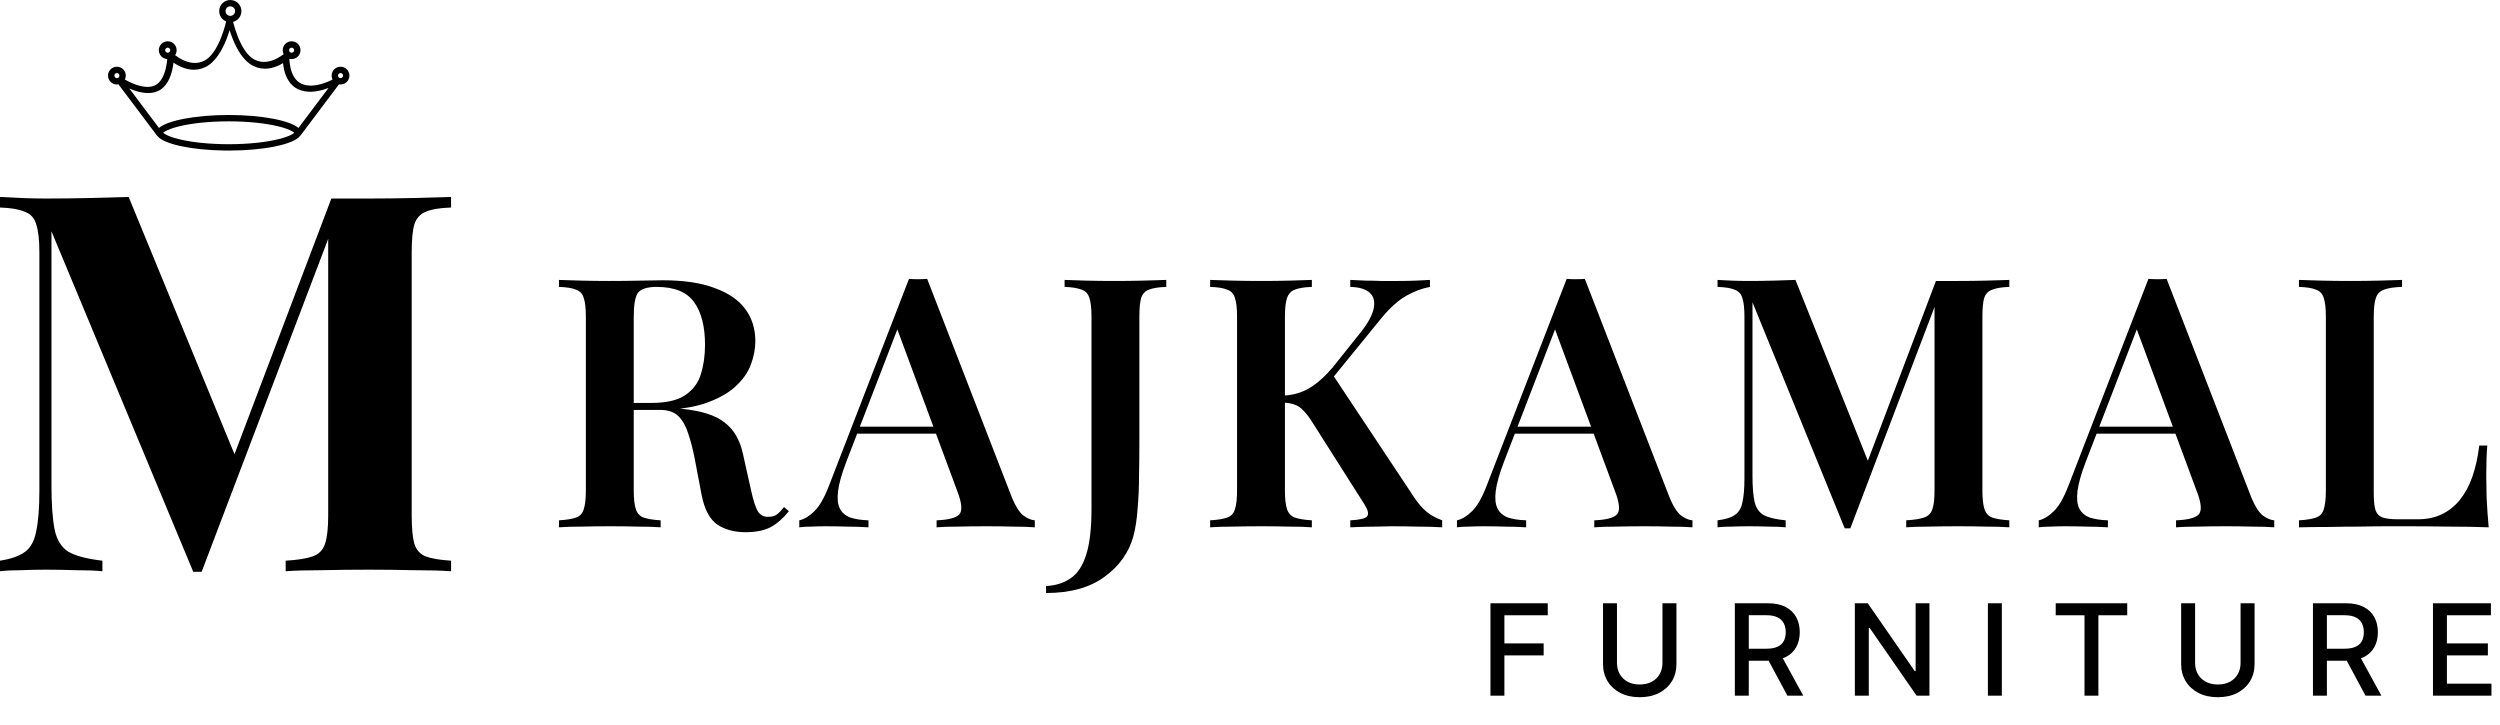
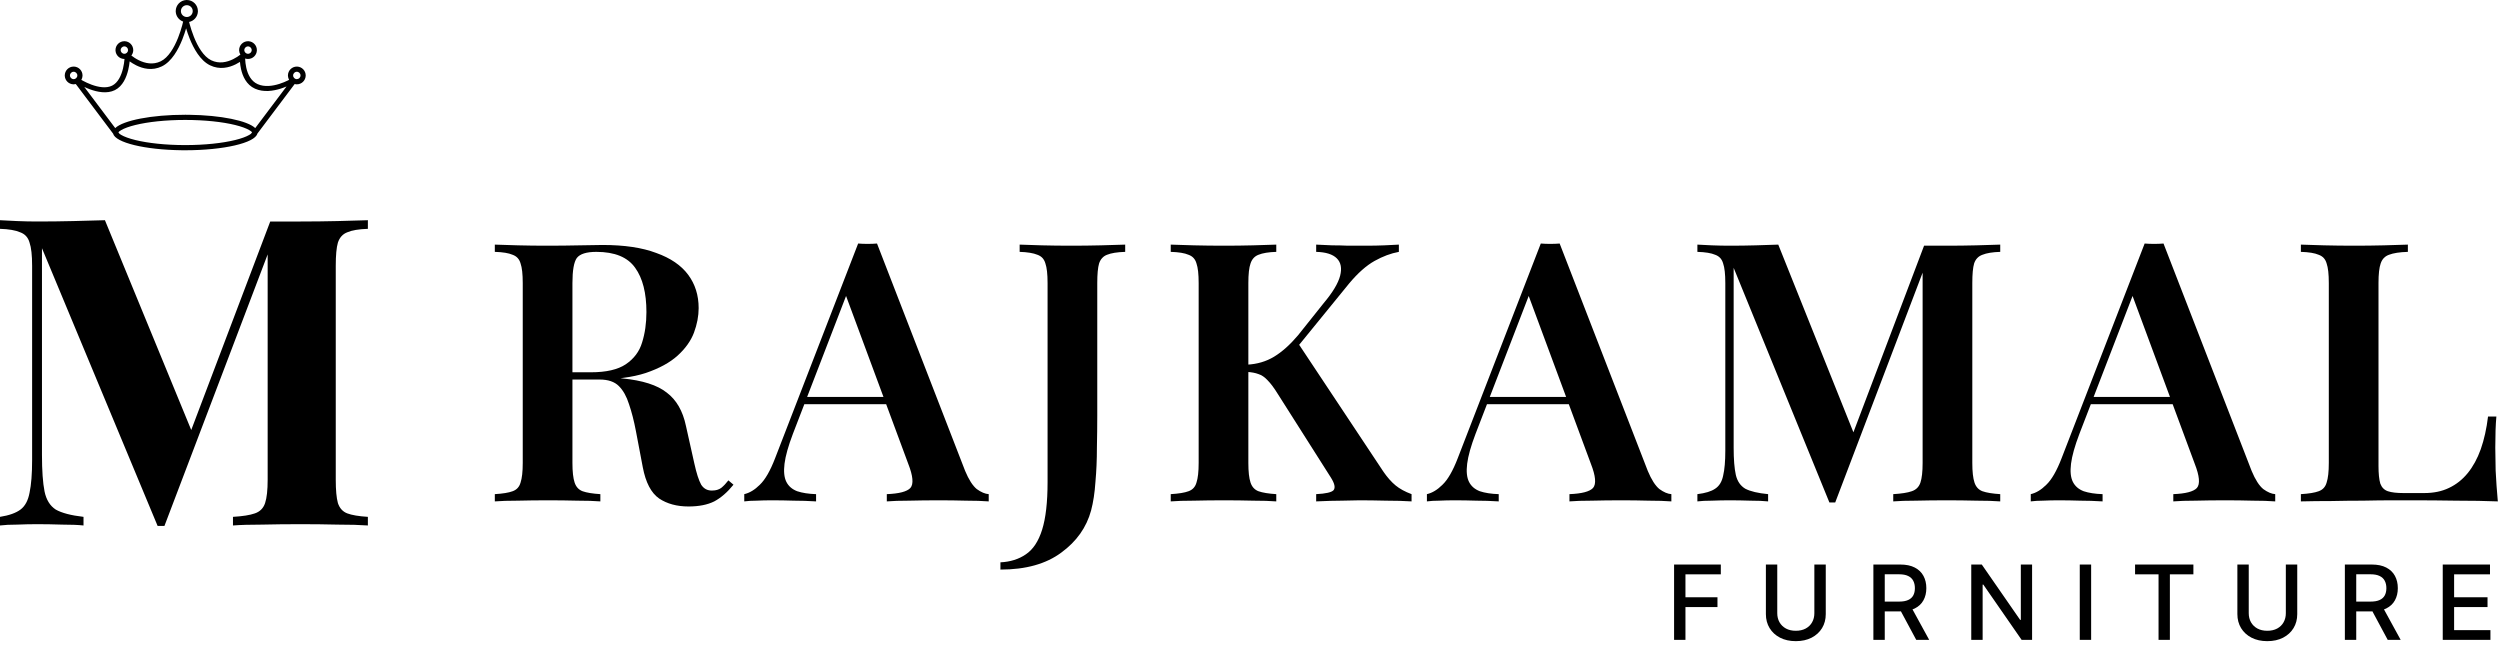
- <svg xmlns="http://www.w3.org/2000/svg" width="787" height="228" viewBox="0 0 787 228" fill="none">
-   <path d="M175.96 88.119C177.793 88.192 180.14 88.266 183 88.339C185.86 88.412 188.72 88.449 191.58 88.449C195.173 88.449 198.583 88.412 201.81 88.339C205.037 88.266 207.31 88.229 208.63 88.229C215.23 88.229 220.657 89.036 224.91 90.649C229.237 92.189 232.463 94.389 234.59 97.249C236.717 100.109 237.78 103.482 237.78 107.369C237.78 109.789 237.303 112.282 236.35 114.849C235.397 117.342 233.747 119.652 231.4 121.779C229.053 123.906 225.827 125.666 221.72 127.059C217.687 128.379 212.517 129.039 206.21 129.039H195.65V126.839H205.11C209.73 126.839 213.25 126.032 215.67 124.419C218.163 122.732 219.813 120.532 220.62 117.819C221.5 115.032 221.94 111.952 221.94 108.579C221.94 102.786 220.803 98.312 218.53 95.159C216.257 91.932 212.333 90.319 206.76 90.319C203.753 90.319 201.773 90.942 200.82 92.189C199.94 93.436 199.5 95.966 199.5 99.779V154.339C199.5 156.979 199.72 158.959 200.16 160.279C200.6 161.599 201.407 162.479 202.58 162.919C203.827 163.359 205.623 163.652 207.97 163.799V165.999C206.137 165.852 203.79 165.779 200.93 165.779C198.07 165.706 195.173 165.669 192.24 165.669C188.94 165.669 185.86 165.706 183 165.779C180.14 165.779 177.793 165.852 175.96 165.999V163.799C178.38 163.652 180.177 163.359 181.35 162.919C182.597 162.479 183.403 161.599 183.77 160.279C184.21 158.959 184.43 156.979 184.43 154.339V99.779C184.43 97.066 184.21 95.086 183.77 93.839C183.403 92.519 182.597 91.639 181.35 91.199C180.177 90.686 178.38 90.392 175.96 90.319V88.119ZM195.65 127.169C199.097 127.316 201.957 127.499 204.23 127.719C206.577 127.866 208.557 128.012 210.17 128.159C211.857 128.306 213.36 128.489 214.68 128.709C220.767 129.296 225.24 130.726 228.1 132.999C231.033 135.199 232.977 138.572 233.93 143.119L236.46 154.449C237.12 157.456 237.817 159.619 238.55 160.939C239.357 162.186 240.493 162.772 241.96 162.699C242.987 162.699 243.867 162.442 244.6 161.929C245.333 161.342 246.067 160.572 246.8 159.619L248.34 160.939C246.507 163.212 244.563 164.899 242.51 165.999C240.457 167.026 237.853 167.539 234.7 167.539C231.18 167.539 228.21 166.732 225.79 165.119C223.37 163.432 221.72 160.279 220.84 155.659L218.75 144.659C218.163 141.579 217.467 138.866 216.66 136.519C215.927 134.172 214.9 132.339 213.58 131.019C212.26 129.699 210.317 129.039 207.75 129.039H195.87L195.65 127.169ZM291.873 87.789L318.603 156.759C319.703 159.399 320.877 161.232 322.123 162.259C323.443 163.212 324.653 163.726 325.753 163.799V165.999C323.847 165.852 321.537 165.779 318.823 165.779C316.183 165.706 313.47 165.669 310.683 165.669C307.457 165.669 304.45 165.706 301.663 165.779C298.877 165.779 296.603 165.852 294.843 165.999V163.799C298.583 163.652 300.967 163.029 301.993 161.929C303.02 160.756 302.8 158.299 301.333 154.559L281.973 102.309L283.953 99.889L266.353 145.539C264.96 149.206 264.117 152.212 263.823 154.559C263.53 156.906 263.713 158.739 264.373 160.059C265.033 161.379 266.133 162.332 267.673 162.919C269.213 163.432 271.12 163.726 273.393 163.799V165.999C271.047 165.852 268.773 165.779 266.573 165.779C264.373 165.706 262.173 165.669 259.973 165.669C258.36 165.669 256.82 165.706 255.353 165.779C253.96 165.779 252.713 165.852 251.613 165.999V163.799C253.227 163.432 254.803 162.479 256.343 160.939C257.957 159.399 259.497 156.722 260.963 152.909L286.153 87.789C287.033 87.862 287.987 87.899 289.013 87.899C290.04 87.899 290.993 87.862 291.873 87.789ZM301.443 134.319V136.519H268.663L269.763 134.319H301.443ZM329.303 186.679V184.479C332.31 184.332 334.877 183.526 337.003 182.059C339.203 180.592 340.853 178.099 341.953 174.579C343.053 171.059 343.603 166.256 343.603 160.169V99.779C343.603 97.066 343.383 95.086 342.943 93.839C342.577 92.519 341.77 91.639 340.523 91.199C339.277 90.686 337.48 90.392 335.133 90.319V88.119C336.82 88.192 339.057 88.266 341.843 88.339C344.703 88.412 347.673 88.449 350.753 88.449C353.833 88.449 356.84 88.412 359.773 88.339C362.78 88.266 365.237 88.192 367.143 88.119V90.319C364.723 90.392 362.89 90.686 361.643 91.199C360.47 91.639 359.663 92.519 359.223 93.839C358.857 95.086 358.673 97.066 358.673 99.779V140.039C358.673 143.046 358.637 146.309 358.563 149.829C358.563 153.349 358.417 156.759 358.123 160.059C357.903 163.359 357.463 166.256 356.803 168.749C355.41 173.882 352.403 178.136 347.783 181.509C343.163 184.956 337.003 186.679 329.303 186.679ZM450.145 88.119V90.319C447.725 90.759 445.269 91.676 442.775 93.069C440.282 94.462 437.715 96.736 435.075 99.889L414.285 125.409L419.235 117.489L445.525 157.089C446.699 158.776 447.909 160.132 449.155 161.159C450.402 162.186 452.015 163.066 453.995 163.799V165.999C451.722 165.852 449.119 165.779 446.185 165.779C443.252 165.706 440.575 165.669 438.155 165.669C436.762 165.669 435.002 165.706 432.875 165.779C430.822 165.779 428.219 165.852 425.065 165.999V163.799C427.999 163.652 429.759 163.249 430.345 162.589C430.932 161.856 430.675 160.609 429.575 158.849L413.515 133.549C412.342 131.642 411.279 130.212 410.325 129.259C409.445 128.306 408.529 127.682 407.575 127.389C406.622 127.022 405.449 126.802 404.055 126.729V124.529C407.135 124.382 409.885 123.576 412.305 122.109C414.725 120.642 417.145 118.479 419.565 115.619L427.375 105.829C430.089 102.602 431.739 99.852 432.325 97.579C432.912 95.306 432.582 93.546 431.335 92.299C430.089 91.052 427.999 90.392 425.065 90.319V88.119C426.679 88.192 428.292 88.266 429.905 88.339C431.519 88.339 433.132 88.376 434.745 88.449C436.432 88.449 438.192 88.449 440.025 88.449C442.152 88.449 444.059 88.412 445.745 88.339C447.432 88.266 448.899 88.192 450.145 88.119ZM412.965 88.119V90.319C410.619 90.392 408.822 90.686 407.575 91.199C406.402 91.639 405.595 92.519 405.155 93.839C404.715 95.086 404.495 97.066 404.495 99.779V154.339C404.495 156.979 404.715 158.959 405.155 160.279C405.595 161.599 406.402 162.479 407.575 162.919C408.822 163.359 410.619 163.652 412.965 163.799V165.999C411.132 165.852 408.785 165.779 405.925 165.779C403.065 165.706 400.169 165.669 397.235 165.669C393.935 165.669 390.855 165.706 387.995 165.779C385.135 165.779 382.789 165.852 380.955 165.999V163.799C383.375 163.652 385.172 163.359 386.345 162.919C387.592 162.479 388.399 161.599 388.765 160.279C389.205 158.959 389.425 156.979 389.425 154.339V99.779C389.425 97.066 389.205 95.086 388.765 93.839C388.399 92.519 387.592 91.639 386.345 91.199C385.172 90.686 383.375 90.392 380.955 90.319V88.119C382.789 88.192 385.135 88.266 387.995 88.339C390.855 88.412 393.935 88.449 397.235 88.449C400.169 88.449 403.065 88.412 405.925 88.339C408.785 88.266 411.132 88.192 412.965 88.119ZM498.91 87.789L525.64 156.759C526.74 159.399 527.913 161.232 529.16 162.259C530.48 163.212 531.69 163.726 532.79 163.799V165.999C530.883 165.852 528.573 165.779 525.86 165.779C523.22 165.706 520.506 165.669 517.72 165.669C514.493 165.669 511.486 165.706 508.7 165.779C505.913 165.779 503.64 165.852 501.88 165.999V163.799C505.62 163.652 508.003 163.029 509.03 161.929C510.056 160.756 509.836 158.299 508.37 154.559L489.01 102.309L490.99 99.889L473.39 145.539C471.996 149.206 471.153 152.212 470.86 154.559C470.566 156.906 470.75 158.739 471.41 160.059C472.07 161.379 473.17 162.332 474.71 162.919C476.25 163.432 478.156 163.726 480.43 163.799V165.999C478.083 165.852 475.81 165.779 473.61 165.779C471.41 165.706 469.21 165.669 467.01 165.669C465.396 165.669 463.856 165.706 462.39 165.779C460.996 165.779 459.75 165.852 458.65 165.999V163.799C460.263 163.432 461.84 162.479 463.38 160.939C464.993 159.399 466.533 156.722 468 152.909L493.19 87.789C494.07 87.862 495.023 87.899 496.05 87.899C497.076 87.899 498.03 87.862 498.91 87.789ZM508.48 134.319V136.519H475.7L476.8 134.319H508.48ZM632.531 88.119V90.319C630.185 90.392 628.388 90.686 627.141 91.199C625.895 91.639 625.051 92.519 624.611 93.839C624.245 95.086 624.061 97.066 624.061 99.779V154.339C624.061 156.979 624.281 158.959 624.721 160.279C625.161 161.599 625.968 162.479 627.141 162.919C628.388 163.359 630.185 163.652 632.531 163.799V165.999C630.625 165.852 628.205 165.779 625.271 165.779C622.338 165.706 619.368 165.669 616.361 165.669C613.061 165.669 609.945 165.706 607.011 165.779C604.151 165.779 601.841 165.852 600.081 165.999V163.799C602.575 163.652 604.445 163.359 605.691 162.919C607.011 162.479 607.891 161.599 608.331 160.279C608.771 158.959 608.991 156.979 608.991 154.339V94.499L609.761 94.609L582.481 166.329H580.721L551.681 95.159V149.719C551.681 153.239 551.901 155.989 552.341 157.969C552.781 159.876 553.735 161.269 555.201 162.149C556.741 162.956 559.051 163.506 562.131 163.799V165.999C560.738 165.852 558.941 165.779 556.741 165.779C554.541 165.706 552.451 165.669 550.471 165.669C548.711 165.669 546.915 165.706 545.081 165.779C543.321 165.779 541.855 165.852 540.681 165.999V163.799C543.101 163.506 544.898 162.956 546.071 162.149C547.318 161.342 548.125 160.022 548.491 158.189C548.931 156.356 549.151 153.826 549.151 150.599V99.779C549.151 97.066 548.931 95.086 548.491 93.839C548.125 92.519 547.318 91.639 546.071 91.199C544.898 90.686 543.101 90.392 540.681 90.319V88.119C541.855 88.192 543.321 88.266 545.081 88.339C546.915 88.412 548.711 88.449 550.471 88.449C553.185 88.449 555.825 88.412 558.391 88.339C560.958 88.266 563.231 88.192 565.211 88.119L588.861 147.189L586.441 149.169L609.431 88.449C610.531 88.449 611.668 88.449 612.841 88.449C614.088 88.449 615.261 88.449 616.361 88.449C619.368 88.449 622.338 88.412 625.271 88.339C628.205 88.266 630.625 88.192 632.531 88.119ZM682.051 87.789L708.781 156.759C709.881 159.399 711.054 161.232 712.301 162.259C713.621 163.212 714.831 163.726 715.931 163.799V165.999C714.024 165.852 711.714 165.779 709.001 165.779C706.361 165.706 703.648 165.669 700.861 165.669C697.634 165.669 694.628 165.706 691.841 165.779C689.054 165.779 686.781 165.852 685.021 165.999V163.799C688.761 163.652 691.144 163.029 692.171 161.929C693.198 160.756 692.978 158.299 691.511 154.559L672.151 102.309L674.131 99.889L656.531 145.539C655.138 149.206 654.294 152.212 654.001 154.559C653.708 156.906 653.891 158.739 654.551 160.059C655.211 161.379 656.311 162.332 657.851 162.919C659.391 163.432 661.298 163.726 663.571 163.799V165.999C661.224 165.852 658.951 165.779 656.751 165.779C654.551 165.706 652.351 165.669 650.151 165.669C648.538 165.669 646.998 165.706 645.531 165.779C644.138 165.779 642.891 165.852 641.791 165.999V163.799C643.404 163.432 644.981 162.479 646.521 160.939C648.134 159.399 649.674 156.722 651.141 152.909L676.331 87.789C677.211 87.862 678.164 87.899 679.191 87.899C680.218 87.899 681.171 87.862 682.051 87.789ZM691.621 134.319V136.519H658.841L659.941 134.319H691.621ZM756.163 88.119V90.319C753.669 90.392 751.763 90.686 750.443 91.199C749.196 91.639 748.353 92.519 747.913 93.839C747.473 95.086 747.253 97.066 747.253 99.779V155.219C747.253 157.566 747.436 159.362 747.803 160.609C748.243 161.782 749.013 162.552 750.113 162.919C751.213 163.286 752.789 163.469 754.843 163.469H761.113C763.973 163.469 766.466 162.956 768.593 161.929C770.793 160.902 772.699 159.399 774.313 157.419C775.926 155.439 777.246 153.019 778.273 150.159C779.299 147.226 780.033 143.926 780.473 140.259H783.003C782.783 142.679 782.673 145.832 782.673 149.719C782.673 151.332 782.709 153.642 782.783 156.649C782.929 159.656 783.149 162.772 783.443 165.999C779.703 165.852 775.486 165.779 770.793 165.779C766.099 165.706 761.919 165.669 758.253 165.669C756.493 165.669 754.256 165.669 751.543 165.669C748.829 165.669 745.859 165.706 742.633 165.779C739.479 165.779 736.253 165.816 732.953 165.889C729.726 165.889 726.646 165.926 723.713 165.999V163.799C726.133 163.652 727.929 163.359 729.103 162.919C730.349 162.479 731.156 161.599 731.523 160.279C731.963 158.959 732.183 156.979 732.183 154.339V99.779C732.183 97.066 731.963 95.086 731.523 93.839C731.156 92.519 730.349 91.639 729.103 91.199C727.929 90.686 726.133 90.392 723.713 90.319V88.119C725.546 88.192 727.893 88.266 730.753 88.339C733.613 88.412 736.693 88.449 739.993 88.449C742.999 88.449 745.969 88.412 748.903 88.339C751.836 88.266 754.256 88.192 756.163 88.119Z" fill="black" />
-   <path d="M142 65.327C138.474 65.438 135.829 65.882 134.065 66.658C132.302 67.324 131.09 68.656 130.429 70.653C129.878 72.54 129.602 75.535 129.602 79.641V162.19C129.602 166.185 129.878 169.181 130.429 171.178C131.09 173.175 132.302 174.507 134.065 175.173C135.829 175.838 138.474 176.282 142 176.504V179.832C138.914 179.61 135.002 179.5 130.263 179.5C125.634 179.389 120.896 179.333 116.047 179.333C110.757 179.333 105.798 179.389 101.169 179.5C96.54 179.5 92.793 179.61 89.928 179.832V176.504C93.674 176.282 96.485 175.839 98.358 175.173C100.342 174.507 101.665 173.175 102.326 171.178C102.987 169.181 103.317 166.185 103.317 162.19V75.195L63.478 179.999H60.834L16.2 72.816V152.538C16.2 158.64 16.531 163.356 17.192 166.685C17.854 169.902 19.286 172.232 21.49 173.675C23.805 175.006 27.386 175.949 32.235 176.504V179.832C30.142 179.61 27.386 179.5 23.97 179.5C20.553 179.389 17.357 179.333 14.382 179.333C11.847 179.333 9.257 179.389 6.612 179.5C3.967 179.5 1.763 179.61 0 179.832V176.504C3.526 175.949 6.171 175.006 7.935 173.675C9.698 172.343 10.855 170.179 11.406 167.184C12.068 164.077 12.398 159.861 12.398 154.535V79.641C12.398 75.535 12.067 72.54 11.406 70.653C10.855 68.656 9.643 67.324 7.77 66.658C6.006 65.882 3.416 65.438 0 65.327V61.999C1.763 62.11 3.967 62.22 6.612 62.331C9.257 62.442 11.847 62.498 14.382 62.498C19.12 62.498 23.749 62.442 28.268 62.331C32.896 62.22 36.974 62.11 40.501 61.999L73.818 142.984L104.31 62.498H116.047C120.896 62.498 125.634 62.442 130.263 62.331C135.002 62.22 138.914 62.11 142 61.999V65.327Z" fill="black" />
-   <path fill-rule="evenodd" clip-rule="evenodd" d="M72.5 0C74.433 0 76 1.567 76 3.5C76 5.128 74.888 6.496 73.382 6.887C73.436 7.105 73.501 7.355 73.576 7.633C73.861 8.682 74.296 10.102 74.894 11.597C76.124 14.673 77.897 17.692 80.226 18.827C82.623 19.996 85.072 19.448 87.025 18.482C87.958 18.022 88.739 17.483 89.298 17.051C89.109 16.674 89 16.249 89 15.799C89 14.253 90.254 12.999 91.8 12.999C93.346 12.999 94.6 14.252 94.6 15.799C94.6 17.345 93.346 18.599 91.8 18.599C91.556 18.599 91.32 18.564 91.095 18.505C91.096 18.55 91.097 18.598 91.099 18.645C91.127 19.349 91.214 20.303 91.441 21.315C91.907 23.386 92.909 25.468 94.934 26.376C97.014 27.309 99.516 26.967 101.631 26.3C102.671 25.971 103.573 25.578 104.215 25.266C104.394 25.179 104.552 25.098 104.687 25.027C104.505 24.656 104.4 24.24 104.4 23.799C104.4 22.253 105.654 20.999 107.2 20.999C108.746 20.999 110 22.253 110 23.799C110 25.345 108.746 26.598 107.2 26.599C107.033 26.599 106.868 26.581 106.709 26.553L94.427 42.884L94.384 42.865C92.355 45.447 83.106 47.399 72 47.399L70.827 47.392C60.248 47.26 51.571 45.357 49.614 42.866L49.573 42.884L37.29 26.553C37.131 26.581 36.967 26.599 36.8 26.599C35.254 26.599 34 25.345 34 23.799C34 22.253 35.254 20.999 36.8 20.999C38.346 20.999 39.599 22.253 39.6 23.799C39.6 24.244 39.492 24.664 39.307 25.038C39.464 25.129 39.657 25.238 39.882 25.358C40.546 25.714 41.469 26.165 42.516 26.549C44.669 27.338 47.057 27.743 48.84 26.855C50.635 25.959 51.652 23.767 52.188 21.533C52.448 20.452 52.578 19.43 52.644 18.677C52.646 18.648 52.647 18.619 52.649 18.591C51.173 18.512 50 17.295 50 15.799C50 14.253 51.254 12.999 52.8 12.999C54.346 12.999 55.599 14.252 55.6 15.799C55.6 16.374 55.425 16.909 55.127 17.354C55.688 17.79 56.483 18.34 57.435 18.811C59.388 19.776 61.837 20.324 64.234 19.155C66.563 18.02 68.336 15.001 69.566 11.925C70.164 10.431 70.599 9.01 70.884 7.961C71.021 7.455 71.122 7.038 71.19 6.745C69.907 6.227 69 4.97 69 3.5C69 1.567 70.567 0 72.5 0ZM72 38.199C65.817 38.199 60.284 38.816 56.355 39.781C54.376 40.267 52.914 40.816 51.996 41.349C51.672 41.537 51.473 41.69 51.351 41.799C51.472 41.907 51.672 42.06 51.996 42.249C52.914 42.782 54.376 43.33 56.355 43.816C60.284 44.781 65.816 45.399 72 45.399C78.184 45.399 83.717 44.781 87.645 43.816C89.625 43.33 91.086 42.782 92.004 42.249C92.328 42.061 92.526 41.907 92.648 41.799C92.526 41.69 92.328 41.537 92.004 41.349C91.086 40.816 89.625 40.267 87.645 39.781C83.717 38.816 78.184 38.199 72 38.199ZM72.28 9.495C72.004 10.398 71.656 11.436 71.225 12.515C69.964 15.668 67.867 19.55 64.678 21.105C61.557 22.627 58.567 21.843 56.462 20.803C55.762 20.457 55.142 20.072 54.624 19.714C54.541 20.413 54.41 21.24 54.202 22.106C53.649 24.412 52.486 27.303 49.923 28.581C47.347 29.865 44.199 29.184 41.908 28.344C41.487 28.189 41.084 28.025 40.708 27.861L50.048 40.281C52.742 37.926 61.55 36.199 72 36.199C82.449 36.199 91.256 37.926 93.951 40.281L103.434 27.671C103.032 27.828 102.598 27.985 102.139 28.13C99.823 28.861 96.684 29.375 93.922 28.136C91.104 26.872 89.924 24.101 89.421 21.863C89.26 21.149 89.167 20.464 89.108 19.861C88.767 20.07 88.395 20.278 87.998 20.475C85.893 21.515 82.903 22.299 79.782 20.778C76.593 19.223 74.496 15.34 73.235 12.188C72.855 11.237 72.539 10.318 72.28 9.495ZM107.2 22.999C106.759 22.999 106.4 23.357 106.4 23.799C106.4 24.241 106.758 24.599 107.2 24.599C107.642 24.598 108 24.241 108 23.799C108 23.357 107.642 22.999 107.2 22.999ZM36.8 22.999C36.358 22.999 36 23.357 36 23.799C36 24.241 36.358 24.599 36.8 24.599C37.242 24.599 37.6 24.241 37.6 23.799C37.599 23.357 37.242 22.999 36.8 22.999ZM52.8 14.999C52.358 14.999 52 15.357 52 15.799C52 16.241 52.358 16.599 52.8 16.599C53.242 16.599 53.6 16.241 53.6 15.799C53.599 15.357 53.242 14.999 52.8 14.999ZM91.8 14.999C91.358 14.999 91 15.357 91 15.799C91 16.241 91.358 16.599 91.8 16.599C92.242 16.599 92.6 16.241 92.6 15.799C92.6 15.357 92.242 14.999 91.8 14.999ZM72.5 2C71.672 2 71 2.672 71 3.5C71 4.328 71.672 5 72.5 5C73.328 5 74 4.328 74 3.5C74 2.672 73.328 2 72.5 2Z" fill="black" />
-   <path d="M469.196 218.999V189.908H487.236V193.687H473.585V202.55H485.943V206.314H473.585V218.999H469.196ZM523.341 189.908H527.744V209.042C527.744 211.078 527.266 212.882 526.31 214.454C525.353 216.016 524.009 217.247 522.276 218.147C520.543 219.037 518.511 219.482 516.182 219.482C513.862 219.482 511.835 219.037 510.102 218.147C508.369 217.247 507.025 216.016 506.068 214.454C505.112 212.882 504.634 211.078 504.634 209.042V189.908H509.023V208.687C509.023 210.003 509.312 211.172 509.889 212.195C510.476 213.218 511.305 214.023 512.375 214.61C513.445 215.187 514.714 215.476 516.182 215.476C517.659 215.476 518.933 215.187 520.003 214.61C521.082 214.023 521.906 213.218 522.474 212.195C523.052 211.172 523.341 210.003 523.341 208.687V189.908ZM546.126 218.999V189.908H556.495C558.749 189.908 560.619 190.296 562.106 191.073C563.602 191.849 564.719 192.924 565.458 194.297C566.197 195.661 566.566 197.238 566.566 199.027C566.566 200.808 566.192 202.375 565.444 203.729C564.705 205.074 563.588 206.12 562.092 206.868C560.605 207.616 558.735 207.991 556.481 207.991H548.626V204.212H556.083C557.504 204.212 558.659 204.008 559.549 203.601C560.449 203.194 561.107 202.602 561.523 201.826C561.94 201.049 562.148 200.116 562.148 199.027C562.148 197.929 561.935 196.977 561.509 196.172C561.093 195.367 560.434 194.752 559.535 194.326C558.645 193.89 557.475 193.672 556.026 193.672H550.515V218.999H546.126ZM560.487 205.874L567.674 218.999H562.674L555.629 205.874H560.487ZM607.387 189.908V218.999H603.353L588.566 197.664H588.296V218.999H583.907V189.908H587.969L602.771 211.272H603.04V189.908H607.387ZM630.179 189.908V218.999H625.79V189.908H630.179ZM647.136 193.687V189.908H669.651V193.687H660.574V218.999H656.199V193.687H647.136ZM705.333 189.908H709.737V209.042C709.737 211.078 709.258 212.882 708.302 214.454C707.345 216.016 706.001 217.247 704.268 218.147C702.535 219.037 700.504 219.482 698.174 219.482C695.854 219.482 693.827 219.037 692.094 218.147C690.362 217.247 689.017 216.016 688.06 214.454C687.104 212.882 686.626 211.078 686.626 209.042V189.908H691.015V208.687C691.015 210.003 691.304 211.172 691.881 212.195C692.469 213.218 693.297 214.023 694.367 214.61C695.437 215.187 696.706 215.476 698.174 215.476C699.651 215.476 700.925 215.187 701.995 214.61C703.075 214.023 703.898 213.218 704.467 212.195C705.044 211.172 705.333 210.003 705.333 208.687V189.908ZM728.118 218.999V189.908H738.487C740.741 189.908 742.611 190.296 744.098 191.073C745.594 191.849 746.712 192.924 747.45 194.297C748.189 195.661 748.558 197.238 748.558 199.027C748.558 200.808 748.184 202.375 747.436 203.729C746.697 205.074 745.58 206.12 744.084 206.868C742.597 207.616 740.727 207.991 738.473 207.991H730.618V204.212H738.075C739.496 204.212 740.651 204.008 741.541 203.601C742.441 203.194 743.099 202.602 743.516 201.826C743.932 201.049 744.141 200.116 744.141 199.027C744.141 197.929 743.928 196.977 743.501 196.172C743.085 195.367 742.427 194.752 741.527 194.326C740.637 193.89 739.467 193.672 738.018 193.672H732.507V218.999H728.118ZM742.479 205.874L749.666 218.999H744.666L737.621 205.874H742.479ZM765.899 218.999V189.908H784.138V193.687H770.288V202.55H783.186V206.314H770.288V215.221H784.308V218.999H765.899Z" fill="black" />
+ <svg xmlns="http://www.w3.org/2000/svg" width="965" height="256" viewBox="0 0 965 256" fill="none">
+   <path d="M929.44 94.42V97.22C926.266 97.313 923.84 97.687 922.16 98.34C920.573 98.9 919.5 100.02 918.94 101.7C918.38 103.287 918.1 105.807 918.1 109.26V179.82C918.1 182.807 918.333 185.093 918.8 186.68C919.36 188.173 920.34 189.153 921.74 189.62C923.14 190.087 925.146 190.32 927.76 190.32H935.74C939.38 190.32 942.553 189.667 945.26 188.36C948.06 187.053 950.486 185.14 952.54 182.62C954.593 180.1 956.273 177.02 957.58 173.38C958.886 169.647 959.82 165.447 960.38 160.78H963.6C963.32 163.86 963.18 167.873 963.18 172.82C963.18 174.873 963.226 177.813 963.32 181.64C963.506 185.467 963.786 189.433 964.16 193.54C959.4 193.353 954.033 193.26 948.06 193.26C942.086 193.167 936.766 193.12 932.1 193.12C929.86 193.12 927.013 193.12 923.56 193.12C920.106 193.12 916.326 193.167 912.22 193.26C908.206 193.26 904.1 193.307 899.9 193.4C895.793 193.4 891.873 193.447 888.14 193.54V190.74C891.22 190.553 893.506 190.18 895 189.62C896.586 189.06 897.613 187.94 898.08 186.26C898.64 184.58 898.92 182.06 898.92 178.7V109.26C898.92 105.807 898.64 103.287 898.08 101.7C897.613 100.02 896.586 98.9 895 98.34C893.506 97.687 891.22 97.313 888.14 97.22V94.42C890.473 94.513 893.46 94.607 897.1 94.7C900.74 94.793 904.66 94.84 908.86 94.84C912.686 94.84 916.466 94.793 920.2 94.7C923.933 94.607 927.013 94.513 929.44 94.42Z" fill="black" />
+   <path d="M835.116 94L869.136 181.78C870.536 185.14 872.029 187.473 873.616 188.78C875.296 189.993 876.836 190.647 878.236 190.74V193.54C875.809 193.353 872.869 193.26 869.416 193.26C866.056 193.167 862.603 193.12 859.056 193.12C854.949 193.12 851.123 193.167 847.576 193.26C844.029 193.26 841.136 193.353 838.896 193.54V190.74C843.656 190.553 846.689 189.76 847.996 188.36C849.303 186.867 849.023 183.74 847.156 178.98L822.516 112.48L825.036 109.4L802.636 167.5C800.863 172.167 799.789 175.993 799.416 178.98C799.043 181.967 799.276 184.3 800.116 185.98C800.956 187.66 802.356 188.873 804.316 189.62C806.276 190.273 808.703 190.647 811.596 190.74V193.54C808.609 193.353 805.716 193.26 802.916 193.26C800.116 193.167 797.316 193.12 794.516 193.12C792.463 193.12 790.503 193.167 788.636 193.26C786.863 193.26 785.276 193.353 783.876 193.54V190.74C785.929 190.273 787.936 189.06 789.896 187.1C791.949 185.14 793.909 181.733 795.776 176.88L827.836 94C828.956 94.093 830.169 94.14 831.476 94.14C832.783 94.14 833.996 94.093 835.116 94ZM847.296 153.22V156.02H805.576L806.976 153.22H847.296Z" fill="black" />
+   <path d="M772.091 94.42V97.22C769.104 97.313 766.817 97.687 765.231 98.34C763.644 98.9 762.571 100.02 762.011 101.7C761.544 103.287 761.311 105.807 761.311 109.26V178.7C761.311 182.06 761.591 184.58 762.151 186.26C762.711 187.94 763.737 189.06 765.231 189.62C766.817 190.18 769.104 190.553 772.091 190.74V193.54C769.664 193.353 766.584 193.26 762.851 193.26C759.117 193.167 755.337 193.12 751.511 193.12C747.311 193.12 743.344 193.167 739.611 193.26C735.971 193.26 733.031 193.353 730.791 193.54V190.74C733.964 190.553 736.344 190.18 737.931 189.62C739.611 189.06 740.731 187.94 741.291 186.26C741.851 184.58 742.131 182.06 742.131 178.7V102.54L743.111 102.68L708.391 193.96H706.151L669.191 103.38V172.82C669.191 177.3 669.471 180.8 670.031 183.32C670.591 185.747 671.804 187.52 673.671 188.64C675.631 189.667 678.571 190.367 682.491 190.74V193.54C680.717 193.353 678.431 193.26 675.631 193.26C672.831 193.167 670.171 193.12 667.651 193.12C665.411 193.12 663.124 193.167 660.791 193.26C658.551 193.26 656.684 193.353 655.191 193.54V190.74C658.271 190.367 660.557 189.667 662.051 188.64C663.637 187.613 664.664 185.933 665.131 183.6C665.691 181.267 665.971 178.047 665.971 173.94V109.26C665.971 105.807 665.691 103.287 665.131 101.7C664.664 100.02 663.637 98.9 662.051 98.34C660.557 97.687 658.271 97.313 655.191 97.22V94.42C656.684 94.513 658.551 94.607 660.791 94.7C663.124 94.793 665.411 94.84 667.651 94.84C671.104 94.84 674.464 94.793 677.731 94.7C680.997 94.607 683.891 94.513 686.411 94.42L716.511 169.6L713.431 172.12L742.691 94.84C744.091 94.84 745.537 94.84 747.031 94.84C748.617 94.84 750.111 94.84 751.511 94.84C755.337 94.84 759.117 94.793 762.851 94.7C766.584 94.607 769.664 94.513 772.091 94.42Z" fill="black" />
+   <path d="M602.027 94L636.047 181.78C637.447 185.14 638.94 187.473 640.527 188.78C642.207 189.993 643.747 190.647 645.147 190.74V193.54C642.72 193.353 639.78 193.26 636.327 193.26C632.967 193.167 629.514 193.12 625.967 193.12C621.86 193.12 618.034 193.167 614.487 193.26C610.94 193.26 608.047 193.353 605.807 193.54V190.74C610.567 190.553 613.6 189.76 614.907 188.36C616.214 186.867 615.934 183.74 614.067 178.98L589.427 112.48L591.947 109.4L569.547 167.5C567.774 172.167 566.7 175.993 566.327 178.98C565.954 181.967 566.187 184.3 567.027 185.98C567.867 187.66 569.267 188.873 571.227 189.62C573.187 190.273 575.614 190.647 578.507 190.74V193.54C575.52 193.353 572.627 193.26 569.827 193.26C567.027 193.167 564.227 193.12 561.427 193.12C559.374 193.12 557.414 193.167 555.547 193.26C553.774 193.26 552.187 193.353 550.787 193.54V190.74C552.84 190.273 554.847 189.06 556.807 187.1C558.86 185.14 560.82 181.733 562.687 176.88L594.747 94C595.867 94.093 597.08 94.14 598.387 94.14C599.694 94.14 600.907 94.093 602.027 94ZM614.207 153.22V156.02H572.487L573.887 153.22H614.207Z" fill="black" />
+   <path d="M539.963 94.42V97.22C536.883 97.78 533.756 98.947 530.583 100.72C527.41 102.493 524.143 105.387 520.783 109.4L494.323 141.88L500.623 131.8L534.083 182.2C535.576 184.347 537.116 186.073 538.703 187.38C540.29 188.687 542.343 189.807 544.863 190.74V193.54C541.97 193.353 538.656 193.26 534.923 193.26C531.19 193.167 527.783 193.12 524.703 193.12C522.93 193.12 520.69 193.167 517.983 193.26C515.37 193.26 512.056 193.353 508.043 193.54V190.74C511.776 190.553 514.016 190.04 514.763 189.2C515.51 188.267 515.183 186.68 513.783 184.44L493.343 152.24C491.85 149.813 490.496 147.993 489.283 146.78C488.163 145.567 486.996 144.773 485.783 144.4C484.57 143.933 483.076 143.653 481.303 143.56V140.76C485.223 140.573 488.723 139.547 491.803 137.68C494.883 135.813 497.963 133.06 501.043 129.42L510.983 116.96C514.436 112.853 516.536 109.353 517.283 106.46C518.03 103.567 517.61 101.327 516.023 99.74C514.436 98.153 511.776 97.313 508.043 97.22V94.42C510.096 94.513 512.15 94.607 514.203 94.7C516.256 94.7 518.31 94.747 520.363 94.84C522.51 94.84 524.75 94.84 527.083 94.84C529.79 94.84 532.216 94.793 534.363 94.7C536.51 94.607 538.376 94.513 539.963 94.42ZM492.643 94.42V97.22C489.656 97.313 487.37 97.687 485.783 98.34C484.29 98.9 483.263 100.02 482.703 101.7C482.143 103.287 481.863 105.807 481.863 109.26V178.7C481.863 182.06 482.143 184.58 482.703 186.26C483.263 187.94 484.29 189.06 485.783 189.62C487.37 190.18 489.656 190.553 492.643 190.74V193.54C490.31 193.353 487.323 193.26 483.683 193.26C480.043 193.167 476.356 193.12 472.623 193.12C468.423 193.12 464.503 193.167 460.863 193.26C457.223 193.26 454.236 193.353 451.903 193.54V190.74C454.983 190.553 457.27 190.18 458.763 189.62C460.35 189.06 461.376 187.94 461.843 186.26C462.403 184.58 462.683 182.06 462.683 178.7V109.26C462.683 105.807 462.403 103.287 461.843 101.7C461.376 100.02 460.35 98.9 458.763 98.34C457.27 97.687 454.983 97.313 451.903 97.22V94.42C454.236 94.513 457.223 94.607 460.863 94.7C464.503 94.793 468.423 94.84 472.623 94.84C476.356 94.84 480.043 94.793 483.683 94.7C487.323 94.607 490.31 94.513 492.643 94.42Z" fill="black" />
+   <path d="M386.164 219.86V217.06C389.991 216.873 393.258 215.847 395.964 213.98C398.764 212.113 400.864 208.94 402.264 204.46C403.664 199.98 404.364 193.867 404.364 186.12V109.26C404.364 105.807 404.084 103.287 403.524 101.7C403.058 100.02 402.031 98.9 400.444 98.34C398.858 97.687 396.571 97.313 393.584 97.22V94.42C395.731 94.513 398.578 94.607 402.124 94.7C405.764 94.793 409.544 94.84 413.464 94.84C417.384 94.84 421.211 94.793 424.944 94.7C428.771 94.607 431.898 94.513 434.324 94.42V97.22C431.244 97.313 428.911 97.687 427.324 98.34C425.831 98.9 424.804 100.02 424.244 101.7C423.778 103.287 423.544 105.807 423.544 109.26V160.5C423.544 164.327 423.498 168.48 423.404 172.96C423.404 177.44 423.218 181.78 422.844 185.98C422.564 190.18 422.004 193.867 421.164 197.04C419.391 203.573 415.564 208.987 409.684 213.28C403.804 217.667 395.964 219.86 386.164 219.86Z" fill="black" />
+   <path d="M338.526 94L372.546 181.78C373.946 185.14 375.439 187.473 377.026 188.78C378.706 189.993 380.246 190.647 381.646 190.74V193.54C379.219 193.353 376.279 193.26 372.826 193.26C369.466 193.167 366.013 193.12 362.466 193.12C358.359 193.12 354.533 193.167 350.986 193.26C347.439 193.26 344.546 193.353 342.306 193.54V190.74C347.066 190.553 350.099 189.76 351.406 188.36C352.713 186.867 352.433 183.74 350.566 178.98L325.926 112.48L328.446 109.4L306.046 167.5C304.273 172.167 303.199 175.993 302.826 178.98C302.453 181.967 302.686 184.3 303.526 185.98C304.366 187.66 305.766 188.873 307.726 189.62C309.686 190.273 312.113 190.647 315.006 190.74V193.54C312.019 193.353 309.126 193.26 306.326 193.26C303.526 193.167 300.726 193.12 297.926 193.12C295.873 193.12 293.913 193.167 292.046 193.26C290.273 193.26 288.686 193.353 287.286 193.54V190.74C289.339 190.273 291.346 189.06 293.306 187.1C295.359 185.14 297.319 181.733 299.186 176.88L331.246 94C332.366 94.093 333.579 94.14 334.886 94.14C336.193 94.14 337.406 94.093 338.526 94ZM350.706 153.22V156.02H308.986L310.386 153.22H350.706Z" fill="black" />
+   <path d="M191 94.42C193.333 94.513 196.32 94.607 199.96 94.7C203.6 94.793 207.24 94.84 210.88 94.84C215.453 94.84 219.793 94.793 223.9 94.7C228.007 94.607 230.9 94.56 232.58 94.56C240.98 94.56 247.887 95.587 253.3 97.64C258.807 99.6 262.913 102.4 265.62 106.04C268.327 109.68 269.68 113.973 269.68 118.92C269.68 122 269.073 125.173 267.86 128.44C266.647 131.613 264.547 134.553 261.56 137.26C258.573 139.967 254.467 142.207 249.24 143.98C244.107 145.66 237.527 146.5 229.5 146.5H216.06V143.7H228.1C233.98 143.7 238.46 142.673 241.54 140.62C244.713 138.473 246.813 135.673 247.84 132.22C248.96 128.673 249.52 124.753 249.52 120.46C249.52 113.087 248.073 107.393 245.18 103.38C242.287 99.273 237.293 97.22 230.2 97.22C226.373 97.22 223.853 98.013 222.64 99.6C221.52 101.187 220.96 104.407 220.96 109.26V178.7C220.96 182.06 221.24 184.58 221.8 186.26C222.36 187.94 223.387 189.06 224.88 189.62C226.467 190.18 228.753 190.553 231.74 190.74V193.54C229.407 193.353 226.42 193.26 222.78 193.26C219.14 193.167 215.453 193.12 211.72 193.12C207.52 193.12 203.6 193.167 199.96 193.26C196.32 193.26 193.333 193.353 191 193.54V190.74C194.08 190.553 196.367 190.18 197.86 189.62C199.447 189.06 200.473 187.94 200.94 186.26C201.5 184.58 201.78 182.06 201.78 178.7V109.26C201.78 105.807 201.5 103.287 200.94 101.7C200.473 100.02 199.447 98.9 197.86 98.34C196.367 97.687 194.08 97.313 191 97.22V94.42ZM216.06 144.12C220.447 144.307 224.087 144.54 226.98 144.82C229.967 145.007 232.487 145.193 234.54 145.38C236.687 145.567 238.6 145.8 240.28 146.08C248.027 146.827 253.72 148.647 257.36 151.54C261.093 154.34 263.567 158.633 264.78 164.42L268 178.84C268.84 182.667 269.727 185.42 270.66 187.1C271.687 188.687 273.133 189.433 275 189.34C276.307 189.34 277.427 189.013 278.36 188.36C279.293 187.613 280.227 186.633 281.16 185.42L283.12 187.1C280.787 189.993 278.313 192.14 275.7 193.54C273.087 194.847 269.773 195.5 265.76 195.5C261.28 195.5 257.5 194.473 254.42 192.42C251.34 190.273 249.24 186.26 248.12 180.38L245.46 166.38C244.713 162.46 243.827 159.007 242.8 156.02C241.867 153.033 240.56 150.7 238.88 149.02C237.2 147.34 234.727 146.5 231.46 146.5H216.34L216.06 144.12Z" fill="black" />
+   <path d="M142 88.328C138.474 88.439 135.829 88.883 134.065 89.659C132.302 90.325 131.09 91.657 130.429 93.654C129.878 95.54 129.602 98.536 129.602 102.642V185.191C129.602 189.186 129.878 192.182 130.429 194.179C131.09 196.176 132.302 197.508 134.065 198.174C135.829 198.839 138.474 199.283 142 199.505V202.833C138.914 202.611 135.002 202.501 130.263 202.501C125.634 202.39 120.896 202.334 116.047 202.334C110.757 202.334 105.798 202.39 101.169 202.501C96.54 202.501 92.793 202.611 89.928 202.833V199.505C93.674 199.283 96.485 198.839 98.358 198.174C100.342 197.508 101.665 196.176 102.326 194.179C102.987 192.182 103.317 189.186 103.317 185.191V98.196L63.478 203H60.834L16.2 95.817V175.539C16.2 181.641 16.531 186.357 17.192 189.686C17.854 192.903 19.286 195.233 21.49 196.676C23.805 198.007 27.386 198.95 32.235 199.505V202.833C30.142 202.611 27.386 202.501 23.97 202.501C20.553 202.39 17.357 202.334 14.382 202.334C11.847 202.334 9.257 202.39 6.612 202.501C3.967 202.501 1.763 202.611 0 202.833V199.505C3.526 198.95 6.171 198.007 7.935 196.676C9.698 195.344 10.855 193.18 11.406 190.185C12.068 187.078 12.398 182.862 12.398 177.536V102.642C12.398 98.536 12.067 95.54 11.406 93.654C10.855 91.657 9.643 90.325 7.77 89.659C6.006 88.883 3.416 88.439 0 88.328V85C1.763 85.111 3.967 85.221 6.612 85.332C9.257 85.443 11.847 85.499 14.382 85.499C19.12 85.499 23.749 85.443 28.268 85.332C32.896 85.221 36.974 85.111 40.501 85L73.818 165.985L104.31 85.499H116.047C120.896 85.499 125.634 85.443 130.263 85.332C135.002 85.221 138.914 85.111 142 85V88.328Z" fill="black" />
+   <path d="M72.111 0C74.477 0 76.394 1.918 76.394 4.283L76.389 4.503C76.289 6.466 74.868 8.08 72.997 8.474C73.063 8.738 73.141 9.04 73.231 9.374C73.583 10.666 74.119 12.415 74.856 14.258C76.364 18.03 78.57 21.823 81.516 23.259C84.531 24.729 87.588 24.03 89.996 22.841C91.139 22.276 92.098 21.616 92.786 21.084C92.509 20.619 92.337 20.083 92.308 19.51L92.303 19.334C92.303 17.442 93.837 15.907 95.73 15.907L95.905 15.912C97.716 16.004 99.155 17.501 99.155 19.334L99.151 19.51C99.06 21.32 97.562 22.759 95.73 22.76L95.553 22.756C95.232 22.74 94.924 22.678 94.633 22.58C94.635 22.664 94.636 22.752 94.64 22.843C94.675 23.711 94.783 24.892 95.064 26.145C95.638 28.698 96.884 31.322 99.45 32.474C102.073 33.65 105.205 33.212 107.815 32.389C109.103 31.982 110.219 31.494 111.014 31.108C111.234 31.001 111.429 30.902 111.595 30.815C111.338 30.364 111.18 29.849 111.152 29.3L111.147 29.124C111.147 27.232 112.682 25.697 114.574 25.697L114.75 25.702C116.56 25.794 118 27.291 118 29.124L117.996 29.3C117.904 31.11 116.407 32.55 114.574 32.55L114.397 32.546C114.17 32.534 113.95 32.499 113.736 32.445L99.342 51.586C98.426 55.167 86.312 58.003 71.5 58.003L70.064 57.994C55.91 57.818 44.541 55.05 43.657 51.585L29.264 32.445C28.996 32.513 28.716 32.55 28.427 32.55L28.25 32.546C26.498 32.457 25.094 31.052 25.005 29.3L25 29.124C25 27.232 26.535 25.697 28.427 25.697L28.602 25.702C30.413 25.794 31.852 27.291 31.852 29.124L31.849 29.3C31.82 29.855 31.659 30.375 31.398 30.829C31.59 30.94 31.824 31.072 32.096 31.218C32.916 31.657 34.058 32.214 35.352 32.688C38.003 33.66 41.01 34.187 43.28 33.056C45.563 31.918 46.824 29.157 47.482 26.415C47.803 25.08 47.964 23.819 48.045 22.891C48.049 22.846 48.05 22.801 48.054 22.758C48.038 22.758 48.022 22.76 48.006 22.76L47.829 22.756C46.077 22.667 44.673 21.262 44.584 19.51L44.579 19.334C44.579 17.442 46.114 15.907 48.006 15.907L48.182 15.912C49.992 16.004 51.431 17.501 51.432 19.334L51.428 19.51C51.391 20.234 51.126 20.897 50.708 21.435C51.401 21.975 52.386 22.659 53.567 23.242C55.975 24.432 59.032 25.129 62.047 23.659C64.992 22.223 67.199 18.432 68.708 14.659C69.445 12.817 69.981 11.067 70.332 9.775C70.494 9.181 70.613 8.685 70.697 8.326C69.093 7.765 67.924 6.276 67.834 4.503L67.829 4.283C67.829 1.992 69.629 0.12 71.892 0.006L72.111 0ZM71.5 46.298C63.908 46.298 57.1 47.055 52.248 48.247C49.807 48.847 47.973 49.53 46.797 50.213C46.123 50.605 45.826 50.898 45.696 51.062L46.118 51.623L46.105 51.628C46.274 51.76 46.498 51.914 46.797 52.088C47.973 52.771 49.807 53.454 52.248 54.054C57.1 55.245 63.908 56.003 71.5 56.003C79.092 56.003 85.899 55.245 90.751 54.054C93.192 53.454 95.027 52.771 96.203 52.088C96.501 51.915 96.726 51.76 96.894 51.628L96.883 51.623L97.304 51.062C97.174 50.899 96.878 50.605 96.203 50.213C95.027 49.53 93.192 48.847 90.751 48.247C85.899 47.056 79.092 46.298 71.5 46.298ZM71.84 10.946C71.48 12.179 70.994 13.678 70.366 15.249C68.827 19.099 66.297 23.754 62.49 25.61C58.753 27.432 55.154 26.498 52.595 25.233C51.599 24.741 50.736 24.187 50.05 23.691C49.953 24.616 49.788 25.77 49.496 26.988C48.821 29.802 47.413 33.26 44.362 34.781C41.299 36.308 37.532 35.507 34.744 34.484C33.937 34.189 33.189 33.864 32.53 33.554L44.476 49.44C47.569 46.483 58.496 44.298 71.5 44.298L72.936 44.307C85.302 44.461 95.543 46.593 98.522 49.44L110.606 33.372C109.936 33.657 109.165 33.953 108.323 34.219C105.512 35.106 101.743 35.715 98.439 34.233C95.078 32.726 93.656 29.413 93.044 26.693C92.815 25.675 92.692 24.707 92.628 23.891C92.13 24.209 91.574 24.534 90.968 24.833C88.409 26.097 84.811 27.031 81.073 25.209C77.266 23.353 74.736 18.698 73.196 14.849C72.635 13.444 72.186 12.097 71.84 10.946ZM114.574 27.697C113.786 27.697 113.147 28.336 113.147 29.124C113.148 29.912 113.787 30.55 114.574 30.55C115.362 30.549 116 29.911 116 29.124C116 28.337 115.362 27.698 114.574 27.697ZM28.427 27.697C27.639 27.697 27 28.336 27 29.124C27 29.912 27.639 30.55 28.427 30.55C29.214 30.55 29.852 29.911 29.852 29.124C29.852 28.336 29.214 27.698 28.427 27.697ZM48.006 17.907C47.218 17.907 46.579 18.546 46.579 19.334C46.579 20.122 47.218 20.76 48.006 20.76C48.793 20.759 49.431 20.121 49.432 19.334C49.431 18.547 48.793 17.907 48.006 17.907ZM95.73 17.907C94.942 17.907 94.303 18.546 94.303 19.334C94.303 20.122 94.942 20.76 95.73 20.76C96.517 20.759 97.155 20.121 97.155 19.334C97.155 18.547 96.517 17.907 95.73 17.907ZM72.111 2C70.851 2 69.829 3.023 69.829 4.283C69.829 5.544 70.851 6.565 72.111 6.565C73.372 6.565 74.394 5.544 74.394 4.283C74.394 3.022 73.372 2 72.111 2Z" fill="black" />
+   <path d="M646.196 247V217.909H664.236V221.688H650.585V230.551H662.943V234.315H650.585V247H646.196ZM700.341 217.909H704.744V237.043C704.744 239.079 704.266 240.883 703.31 242.455C702.353 244.017 701.009 245.248 699.276 246.148C697.543 247.038 695.511 247.483 693.182 247.483C690.862 247.483 688.835 247.038 687.102 246.148C685.369 245.248 684.025 244.017 683.068 242.455C682.112 240.883 681.634 239.079 681.634 237.043V217.909H686.023V236.688C686.023 238.004 686.312 239.173 686.889 240.196C687.476 241.219 688.305 242.024 689.375 242.611C690.445 243.188 691.714 243.477 693.182 243.477C694.659 243.477 695.933 243.188 697.003 242.611C698.082 242.024 698.906 241.219 699.474 240.196C700.052 239.173 700.341 238.004 700.341 236.688V217.909ZM723.126 247V217.909H733.495C735.749 217.909 737.619 218.297 739.106 219.074C740.602 219.85 741.719 220.925 742.458 222.298C743.197 223.662 743.566 225.239 743.566 227.028C743.566 228.809 743.192 230.376 742.444 231.73C741.705 233.075 740.588 234.121 739.092 234.869C737.605 235.617 735.735 235.991 733.481 235.991H725.626V232.213H733.083C734.504 232.213 735.659 232.009 736.549 231.602C737.449 231.195 738.107 230.603 738.523 229.827C738.94 229.05 739.148 228.117 739.148 227.028C739.148 225.93 738.935 224.978 738.509 224.173C738.093 223.368 737.434 222.753 736.535 222.327C735.645 221.891 734.475 221.673 733.026 221.673H727.515V247H723.126ZM737.487 233.875L744.674 247H739.674L732.629 233.875H737.487ZM784.387 217.909V247H780.353L765.566 225.665H765.296V247H760.907V217.909H764.969L779.771 239.273H780.04V217.909H784.387ZM807.179 217.909V247H802.79V217.909H807.179ZM824.136 221.688V217.909H846.651V221.688H837.574V247H833.199V221.688H824.136ZM882.333 217.909H886.737V237.043C886.737 239.079 886.258 240.883 885.302 242.455C884.345 244.017 883.001 245.248 881.268 246.148C879.535 247.038 877.504 247.483 875.174 247.483C872.854 247.483 870.827 247.038 869.094 246.148C867.362 245.248 866.017 244.017 865.06 242.455C864.104 240.883 863.626 239.079 863.626 237.043V217.909H868.015V236.688C868.015 238.004 868.304 239.173 868.881 240.196C869.469 241.219 870.297 242.024 871.367 242.611C872.437 243.188 873.706 243.477 875.174 243.477C876.651 243.477 877.925 243.188 878.995 242.611C880.075 242.024 880.898 241.219 881.467 240.196C882.044 239.173 882.333 238.004 882.333 236.688V217.909ZM905.118 247V217.909H915.487C917.741 217.909 919.611 218.297 921.098 219.074C922.594 219.85 923.712 220.925 924.45 222.298C925.189 223.662 925.558 225.239 925.558 227.028C925.558 228.809 925.184 230.376 924.436 231.73C923.697 233.075 922.58 234.121 921.084 234.869C919.597 235.617 917.727 235.991 915.473 235.991H907.618V232.213H915.075C916.496 232.213 917.651 232.009 918.541 231.602C919.441 231.195 920.099 230.603 920.516 229.827C920.932 229.05 921.141 228.117 921.141 227.028C921.141 225.93 920.928 224.978 920.501 224.173C920.085 223.368 919.427 222.753 918.527 222.327C917.637 221.891 916.467 221.673 915.018 221.673H909.507V247H905.118ZM919.479 233.875L926.666 247H921.666L914.621 233.875H919.479ZM942.899 247V217.909H961.138V221.688H947.288V230.551H960.186V234.315H947.288V243.222H961.308V247H942.899Z" fill="black" />
</svg>
